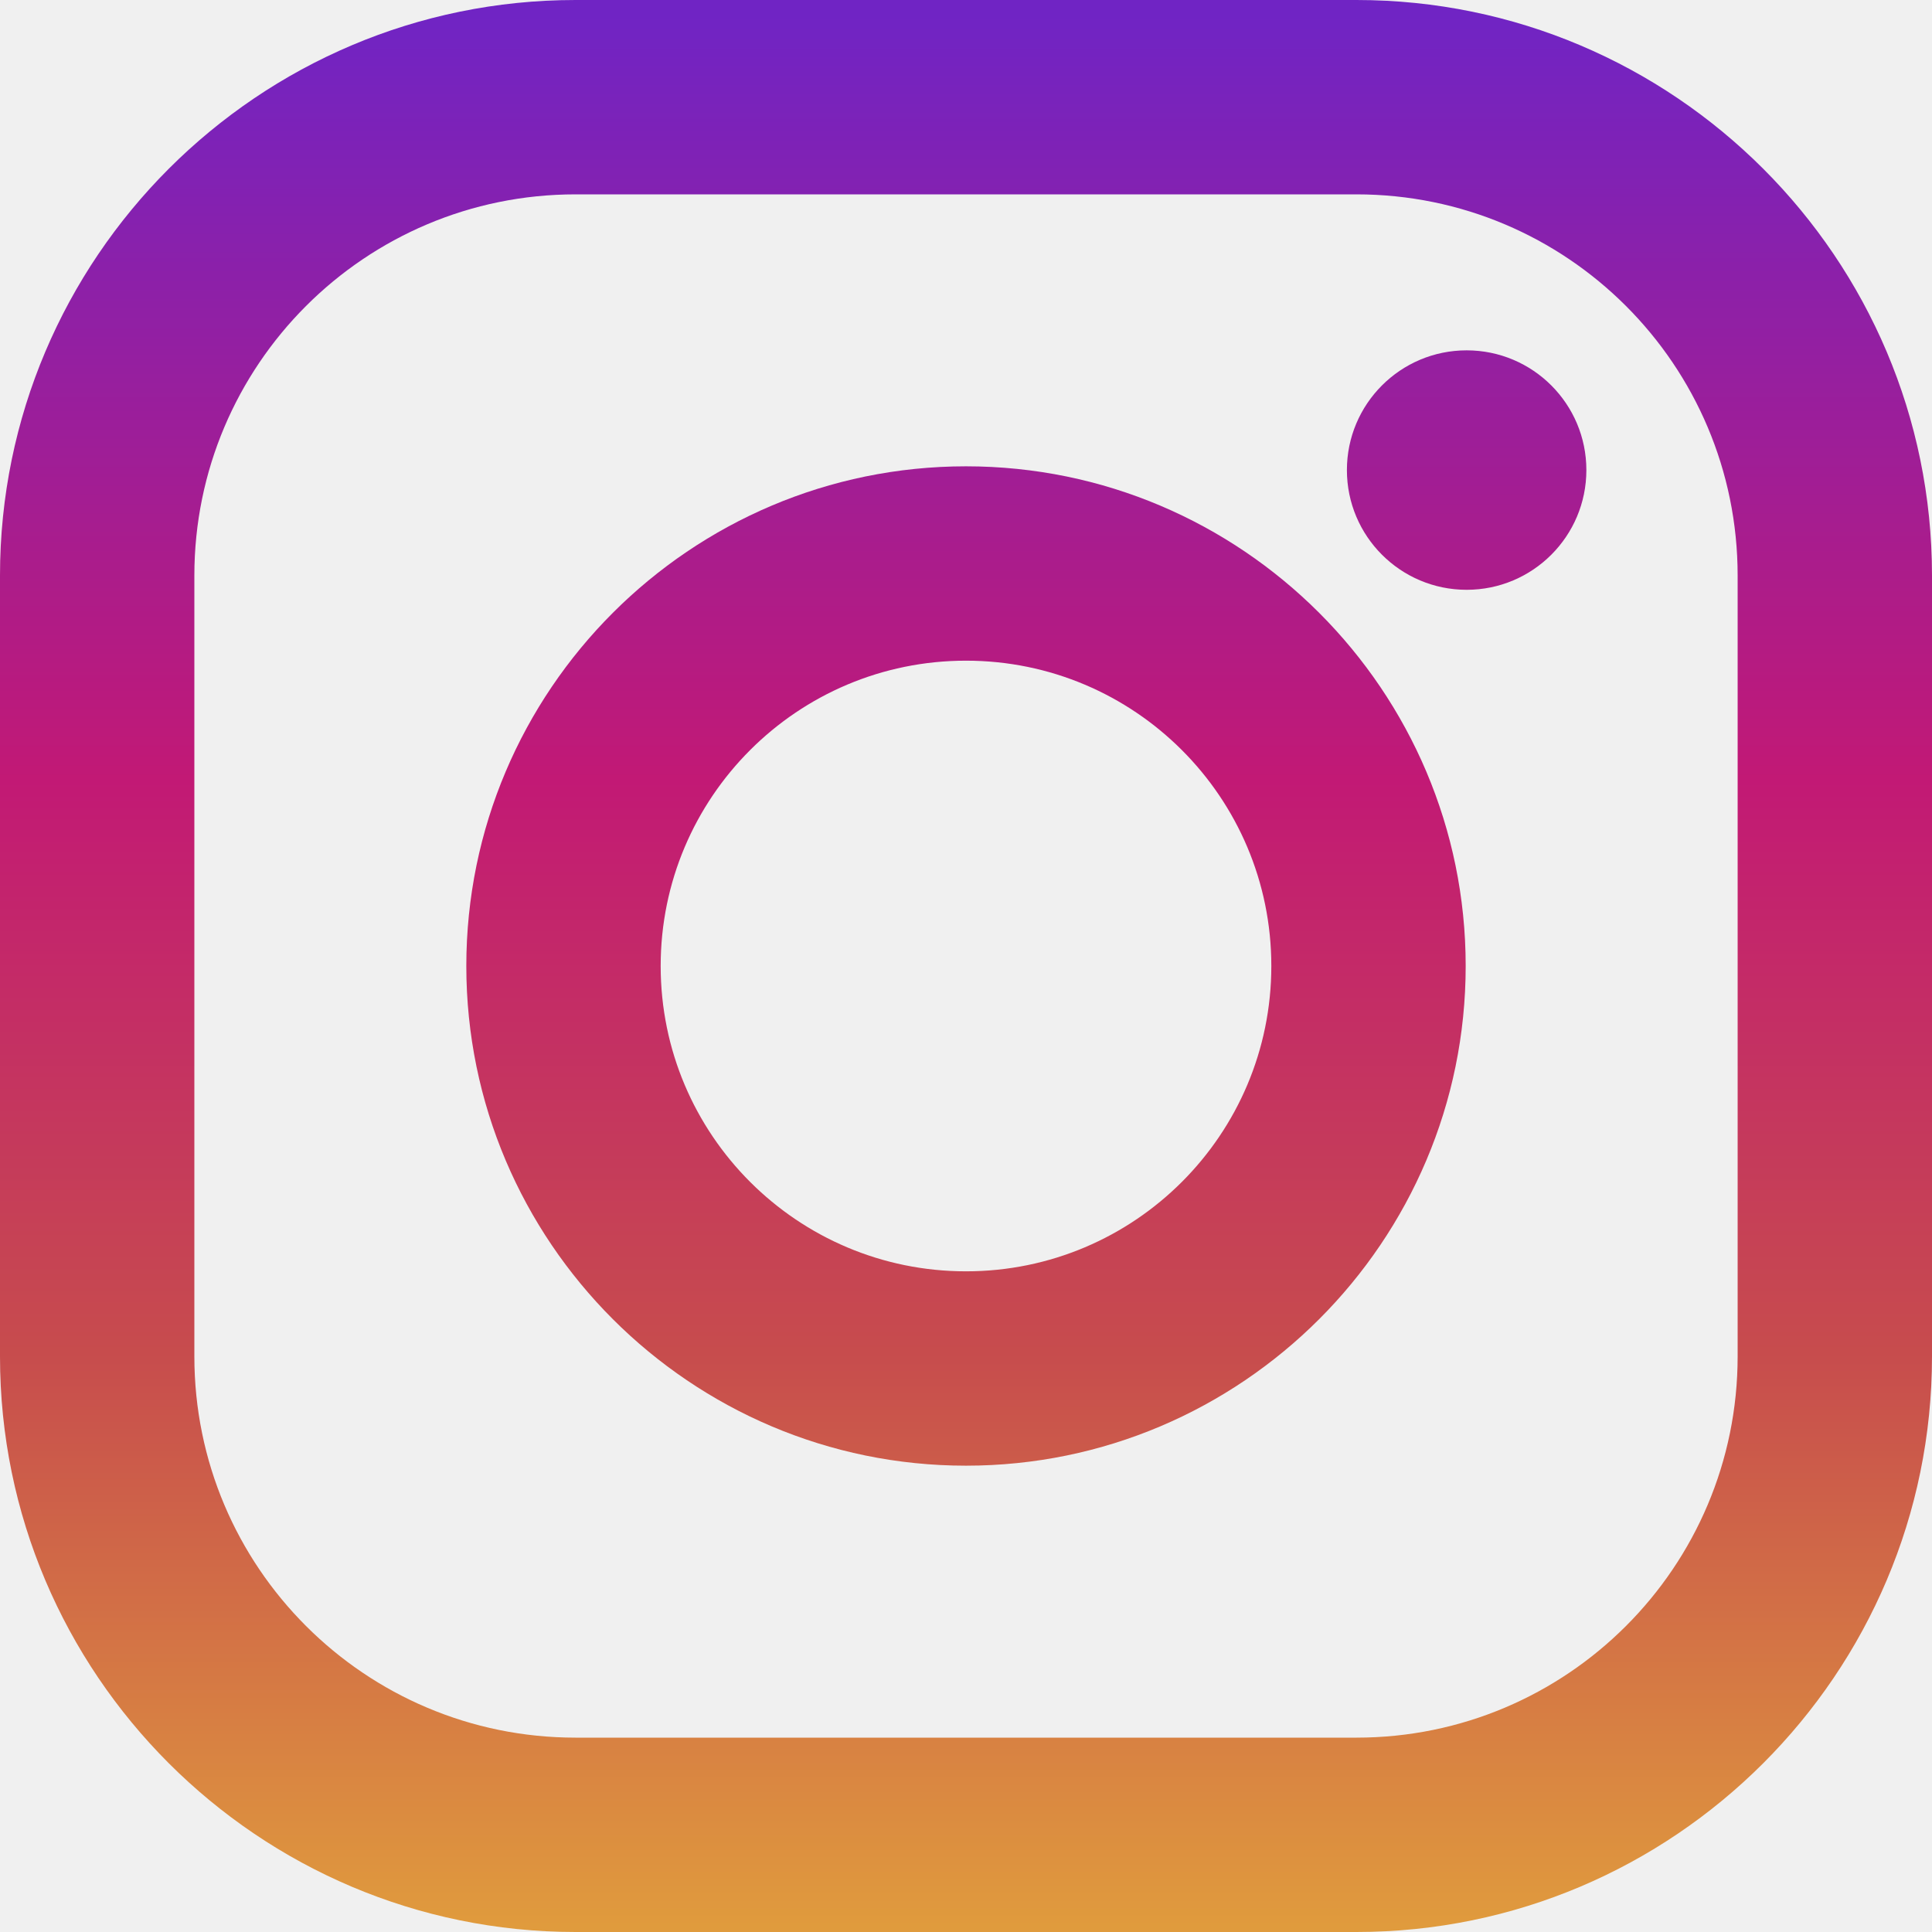
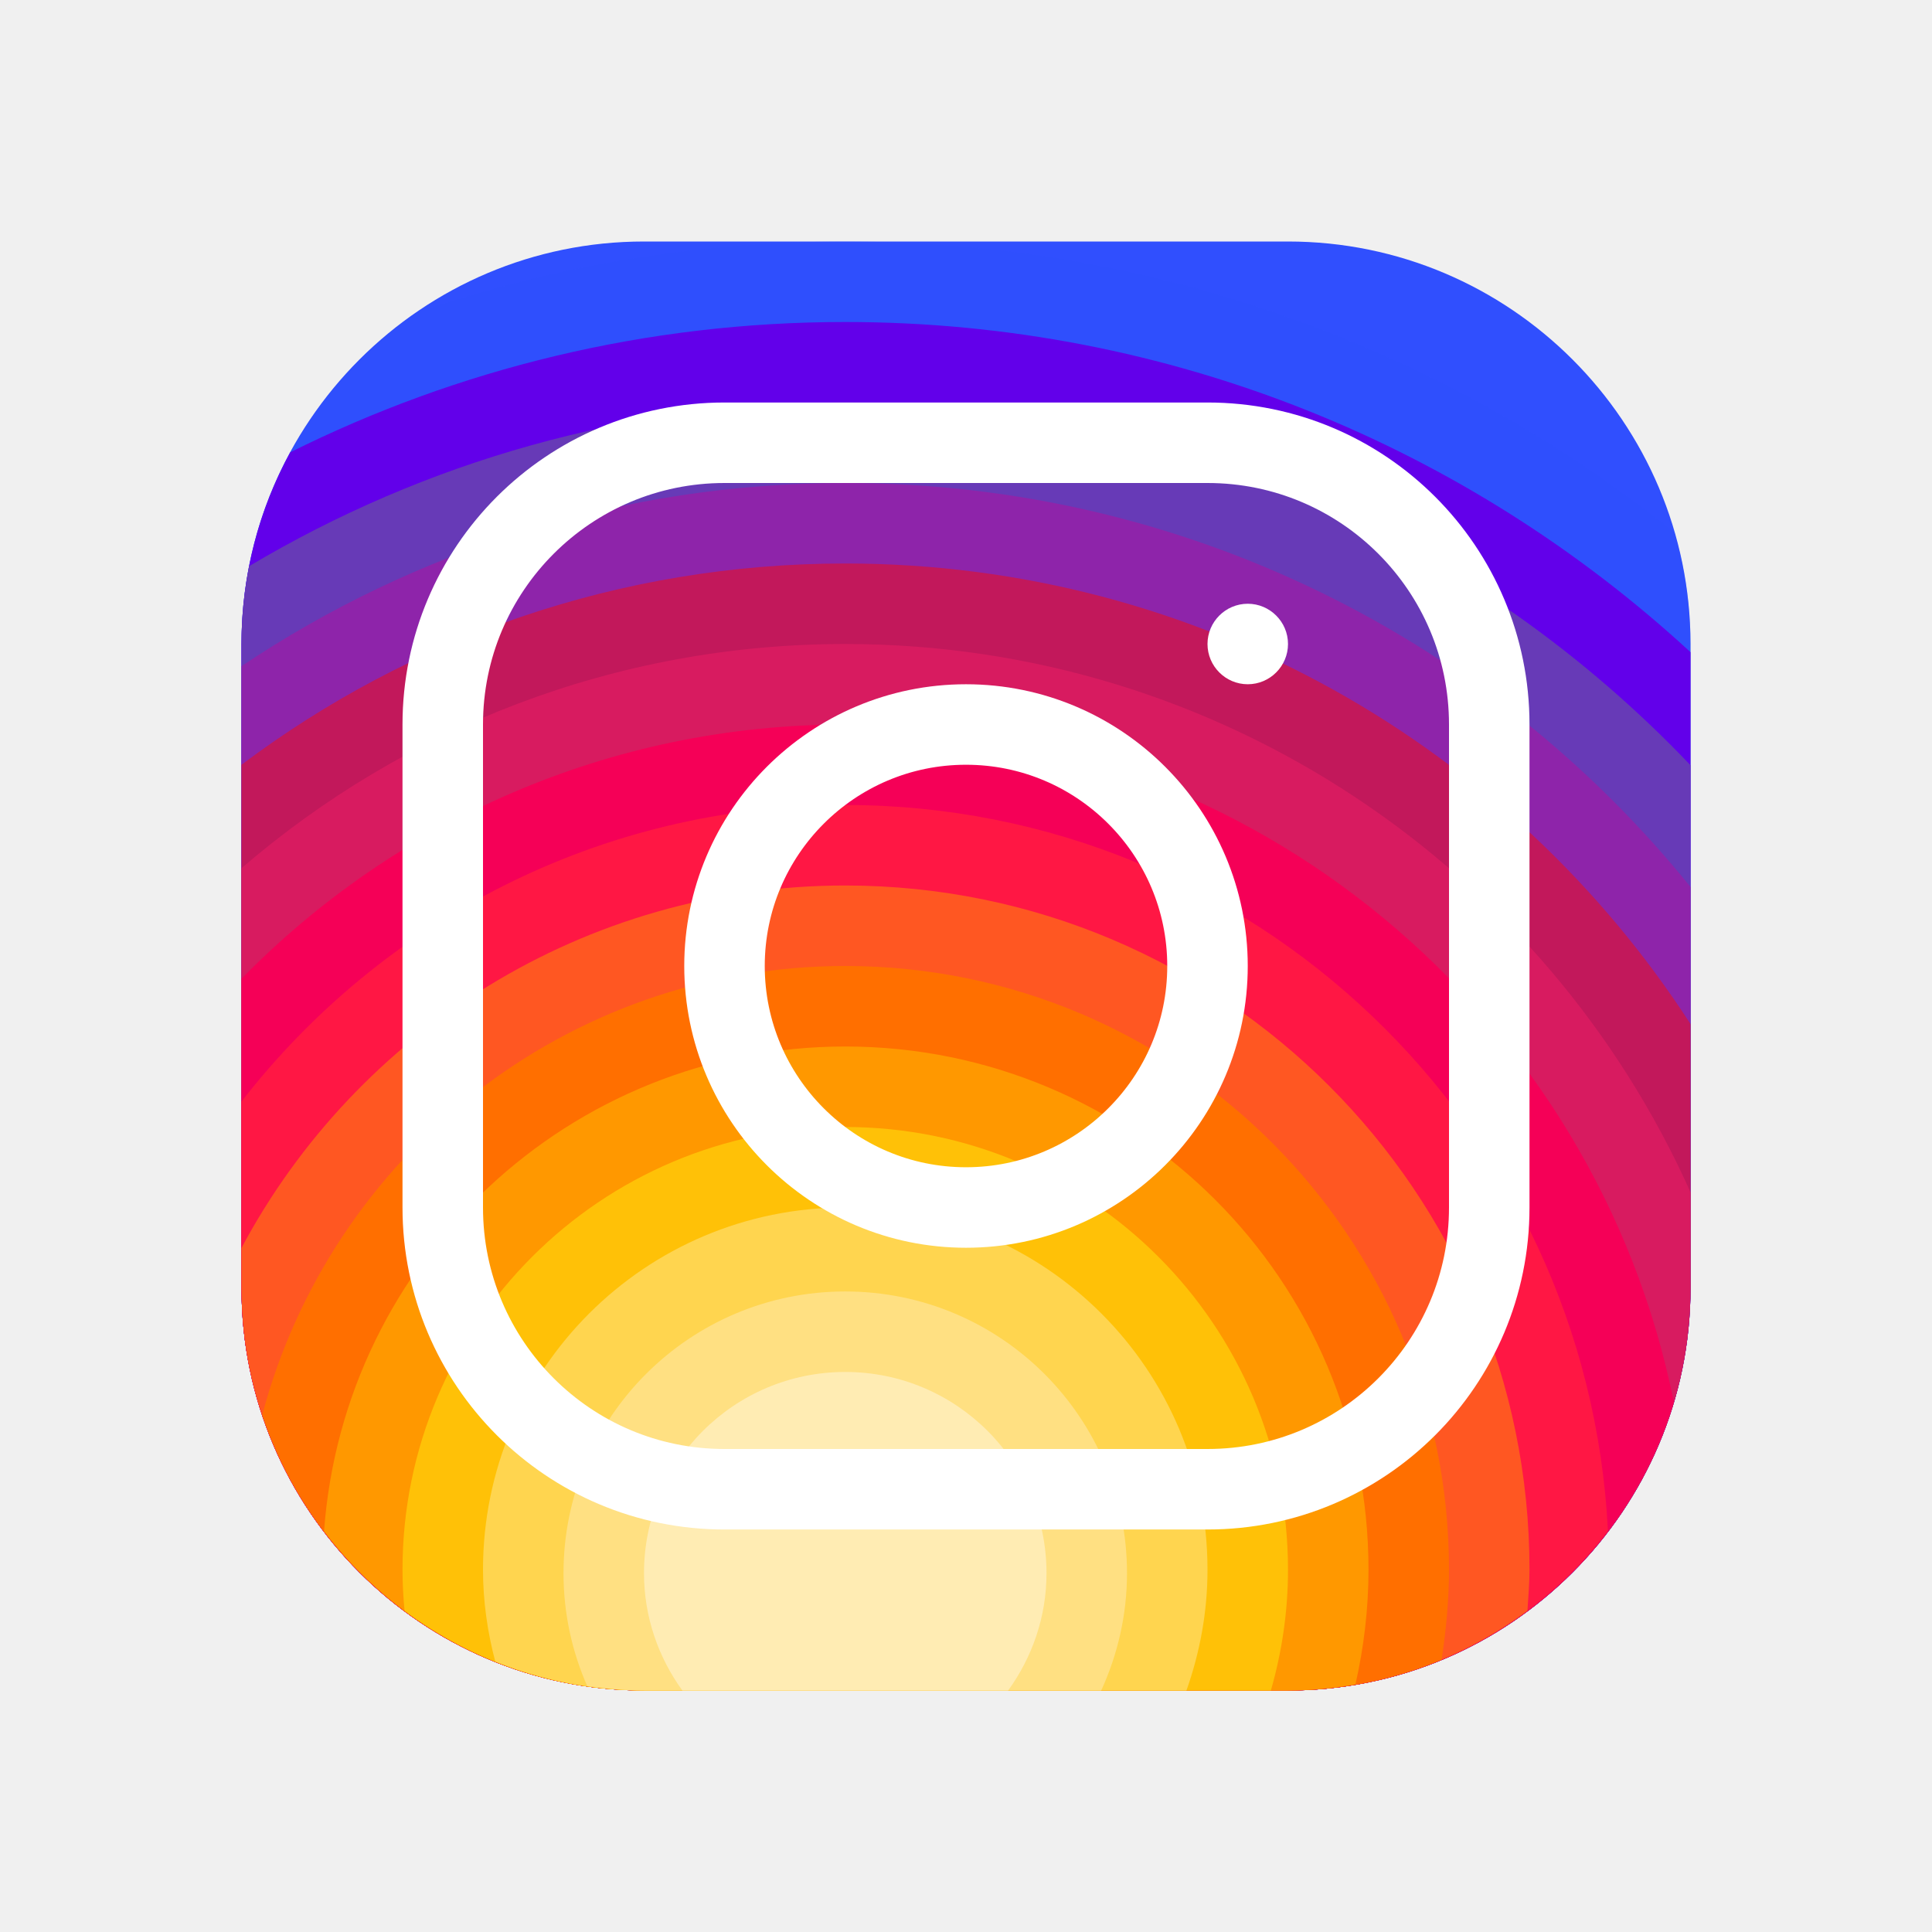
- <svg xmlns="http://www.w3.org/2000/svg" version="1.1" id="Layer_1" x="0px" y="0px" viewBox="0 0 551.034 551.034" style="enable-background:new 0 0 551.034 551.034;" xml:space="preserve">
-   <g id="XMLID_13_">
-     <linearGradient id="XMLID_2_" gradientUnits="userSpaceOnUse" x1="275.517" y1="4.571" x2="275.517" y2="549.72" gradientTransform="matrix(1 0 0 -1 0 554)">
-       <stop offset="0" style="stop-color:#E09B3D" />
-       <stop offset="0.3" style="stop-color:#C74C4D" />
-       <stop offset="0.6" style="stop-color:#C21975" />
-       <stop offset="1" style="stop-color:#7024C4" />
-     </linearGradient>
-     <path id="XMLID_17_" style="fill:url(#XMLID_2_);" d="M386.878,0H164.156C73.64,0,0,73.64,0,164.156v222.722   c0,90.516,73.64,164.156,164.156,164.156h222.722c90.516,0,164.156-73.64,164.156-164.156V164.156   C551.033,73.64,477.393,0,386.878,0z M495.6,386.878c0,60.045-48.677,108.722-108.722,108.722H164.156   c-60.045,0-108.722-48.677-108.722-108.722V164.156c0-60.046,48.677-108.722,108.722-108.722h222.722   c60.045,0,108.722,48.676,108.722,108.722L495.6,386.878L495.6,386.878z" />
-     <linearGradient id="XMLID_3_" gradientUnits="userSpaceOnUse" x1="275.517" y1="4.571" x2="275.517" y2="549.72" gradientTransform="matrix(1 0 0 -1 0 554)">
-       <stop offset="0" style="stop-color:#E09B3D" />
-       <stop offset="0.3" style="stop-color:#C74C4D" />
-       <stop offset="0.6" style="stop-color:#C21975" />
-       <stop offset="1" style="stop-color:#7024C4" />
-     </linearGradient>
-     <path id="XMLID_81_" style="fill:url(#XMLID_3_);" d="M275.517,133C196.933,133,133,196.933,133,275.516   s63.933,142.517,142.517,142.517S418.034,354.1,418.034,275.516S354.101,133,275.517,133z M275.517,362.6   c-48.095,0-87.083-38.988-87.083-87.083s38.989-87.083,87.083-87.083c48.095,0,87.083,38.988,87.083,87.083   C362.6,323.611,323.611,362.6,275.517,362.6z" />
-     <linearGradient id="XMLID_4_" gradientUnits="userSpaceOnUse" x1="418.306" y1="4.571" x2="418.306" y2="549.72" gradientTransform="matrix(1 0 0 -1 0 554)">
-       <stop offset="0" style="stop-color:#E09B3D" />
-       <stop offset="0.3" style="stop-color:#C74C4D" />
-       <stop offset="0.6" style="stop-color:#C21975" />
-       <stop offset="1" style="stop-color:#7024C4" />
-     </linearGradient>
-     <circle id="XMLID_83_" style="fill:url(#XMLID_4_);" cx="418.306" cy="134.072" r="34.149" />
+ <svg xmlns="http://www.w3.org/2000/svg" viewBox="0 0 48 48" version="1.1" width="528px" height="528px">
+   <g id="surface1">
+     <path style=" fill:#304FFE;" d="M 32 42 L 16 42 C 10.484 42 6 37.516 6 32 L 6 16 C 6 10.484 10.484 6 16 6 L 32 6 C 37.516 6 42 10.484 42 16 L 42 32 C 42 37.516 37.516 42 32 42 Z " />
+     <path style=" fill:#304FFE;fill-opacity:0.29;" d="M 6 16 L 6 32 C 6 37.516 10.484 42 16 42 L 32 42 C 37.516 42 42 37.516 42 32 L 42 16 C 42 15.039 41.855 14.109 41.602 13.23 C 35.953 8.711 28.797 6 21 6 C 17.262 6 13.676 6.629 10.328 7.773 C 7.715 9.582 6 12.594 6 16 Z " />
+     <path style=" fill:#6200EA;" d="M 21 8 C 16.043 8 11.363 9.168 7.211 11.238 C 6.438 12.652 6 14.277 6 16 L 6 32 C 6 37.516 10.484 42 16 42 L 32 42 C 37.516 42 42 37.516 42 32 L 42 16.203 C 36.477 11.113 29.102 8 21 8 Z " />
+     <path style=" fill:#673AB7;" d="M 42 19.012 C 36.719 13.465 29.266 10 21 10 C 15.59 10 10.527 11.484 6.191 14.066 C 6.066 14.691 6 15.34 6 16 L 6 32 C 6 37.516 10.484 42 16 42 L 32 42 C 37.516 42 42 37.516 42 32 Z " />
+     <path style=" fill:#8E24AA;" d="M 42 22.035 C 37.051 15.914 29.484 12 21 12 C 15.449 12 10.289 13.676 6 16.551 L 6 32 C 6 37.516 10.484 42 16 42 L 32 42 C 37.516 42 42 37.516 42 32 Z " />
+     <path style=" fill:#C2185B;" d="M 42 32 L 42 25.441 C 37.547 18.559 29.809 14 21 14 C 15.371 14 10.18 15.859 6 19 L 6 32 C 6 37.516 10.484 42 16 42 L 32 42 C 37.516 42 42 37.516 42 32 Z " />
+     <path style=" fill:#D81B60;" d="M 42 32 L 42 29.621 C 38.41 21.598 30.359 16 21 16 C 15.266 16 10.027 18.102 6 21.57 L 6 32 C 6 37.516 10.484 42 16 42 L 32 42 C 37.516 42 42 37.516 42 32 Z " />
+     <path style=" fill:#F50057;" d="M 41.586 34.836 C 39.652 25.234 31.172 18 21 18 C 15.121 18 9.812 20.422 6 24.316 L 6 32 C 6 37.516 10.484 42 16 42 L 32 42 C 36.527 42 40.355 38.973 41.586 34.836 Z " />
+     <path style=" fill:#FF1744;" d="M 39.949 38.039 C 39.449 27.996 31.168 20 21 20 C 14.895 20 9.477 22.891 6 27.367 L 6 32 C 6 37.516 10.484 42 16 42 L 32 42 C 35.242 42 38.121 40.441 39.949 38.039 Z " />
+     <path style=" fill:#FF5722;" d="M 21 22 C 14.504 22 8.859 25.648 6 31.004 L 6 32 C 6 37.516 10.484 42 16 42 L 32 42 C 34.23 42 36.285 41.258 37.949 40.02 C 37.969 39.68 38 39.344 38 39 C 38 29.609 30.391 22 21 22 Z " />
+     <path style=" fill:#FF6F00;" d="M 21 24 C 14.047 24 8.219 28.734 6.516 35.152 C 7.84 39.125 11.59 42 16 42 L 32 42 C 33.352 42 34.637 41.727 35.816 41.238 C 35.926 40.508 36 39.762 36 39 C 36 30.715 29.285 24 21 24 Z " />
+     <path style=" fill:#FF9800;" d="M 21 26 C 14.145 26 8.543 31.309 8.051 38.039 C 9.879 40.441 12.758 42 16 42 L 32 42 C 32.574 42 33.133 41.941 33.676 41.848 C 33.883 40.93 34 39.98 34 39 C 34 31.82 28.18 26 21 26 Z " />
+     <path style=" fill:#FFC107;" d="M 31.574 42 C 31.848 41.047 32 40.039 32 39 C 32 32.926 27.074 28 21 28 C 14.926 28 10 32.926 10 39 C 10 39.344 10.02 39.684 10.051 40.02 C 11.715 41.258 13.77 42 16 42 Z " />
+     <path style=" fill:#FFD54F;" d="M 21 30 C 16.027 30 12 34.027 12 39 C 12 39.789 12.113 40.555 12.305 41.281 C 13.449 41.742 14.695 42 16 42 L 29.477 42 C 29.809 41.059 30 40.055 30 39 C 30 34.027 25.973 30 21 30 Z " />
+     <path style=" fill:#FFE082;" d="M 21 32.086 C 17.133 32.086 14 35.219 14 39.086 C 14 40.082 14.211 41.031 14.59 41.891 C 15.051 41.953 15.52 42 16 42 L 27.359 42 C 27.766 41.113 28 40.125 28 39.086 C 28 35.219 24.867 32.086 21 32.086 Z " />
+     <path style=" fill:#FFECB3;" d="M 21 34.086 C 18.238 34.086 16 36.324 16 39.086 C 16 40.176 16.359 41.18 16.953 42 L 25.047 42 C 25.641 41.18 26 40.176 26 39.086 C 26 36.324 23.762 34.086 21 34.086 Z " />
+     <path style="fill:none;stroke-width:2;stroke-linecap:butt;stroke-linejoin:miter;stroke:#FFFFFF;stroke-opacity:1;stroke-miterlimit:10;" d="M 18 37 L 30 37 C 33.867 37 37 33.867 37 30 L 37 18 C 37 14.133 33.867 11 30 11 L 18 11 C 14.133 11 11 14.133 11 18 L 11 30 C 11 33.867 14.133 37 18 37 Z " />
+     <path style="fill:none;stroke-width:2;stroke-linecap:butt;stroke-linejoin:miter;stroke:#FFFFFF;stroke-opacity:1;stroke-miterlimit:10;" d="M 30 24 C 30 27.312 27.312 30 24 30 C 20.688 30 18 27.312 18 24 C 18 20.688 20.688 18 24 18 C 27.312 18 30 20.688 30 24 Z " />
+     <path style=" fill:#FFFFFF;" d="M 32 16 C 32 16.551 31.551 17 31 17 C 30.449 17 30 16.551 30 16 C 30 15.449 30.449 15 31 15 C 31.551 15 32 15.449 32 16 Z " />
  </g>
-   <g>
- </g>
-   <g>
- </g>
-   <g>
- </g>
-   <g>
- </g>
-   <g>
- </g>
-   <g>
- </g>
-   <g>
- </g>
-   <g>
- </g>
-   <g>
- </g>
-   <g>
- </g>
-   <g>
- </g>
-   <g>
- </g>
-   <g>
- </g>
-   <g>
- </g>
-   <g>
- </g>
</svg>
